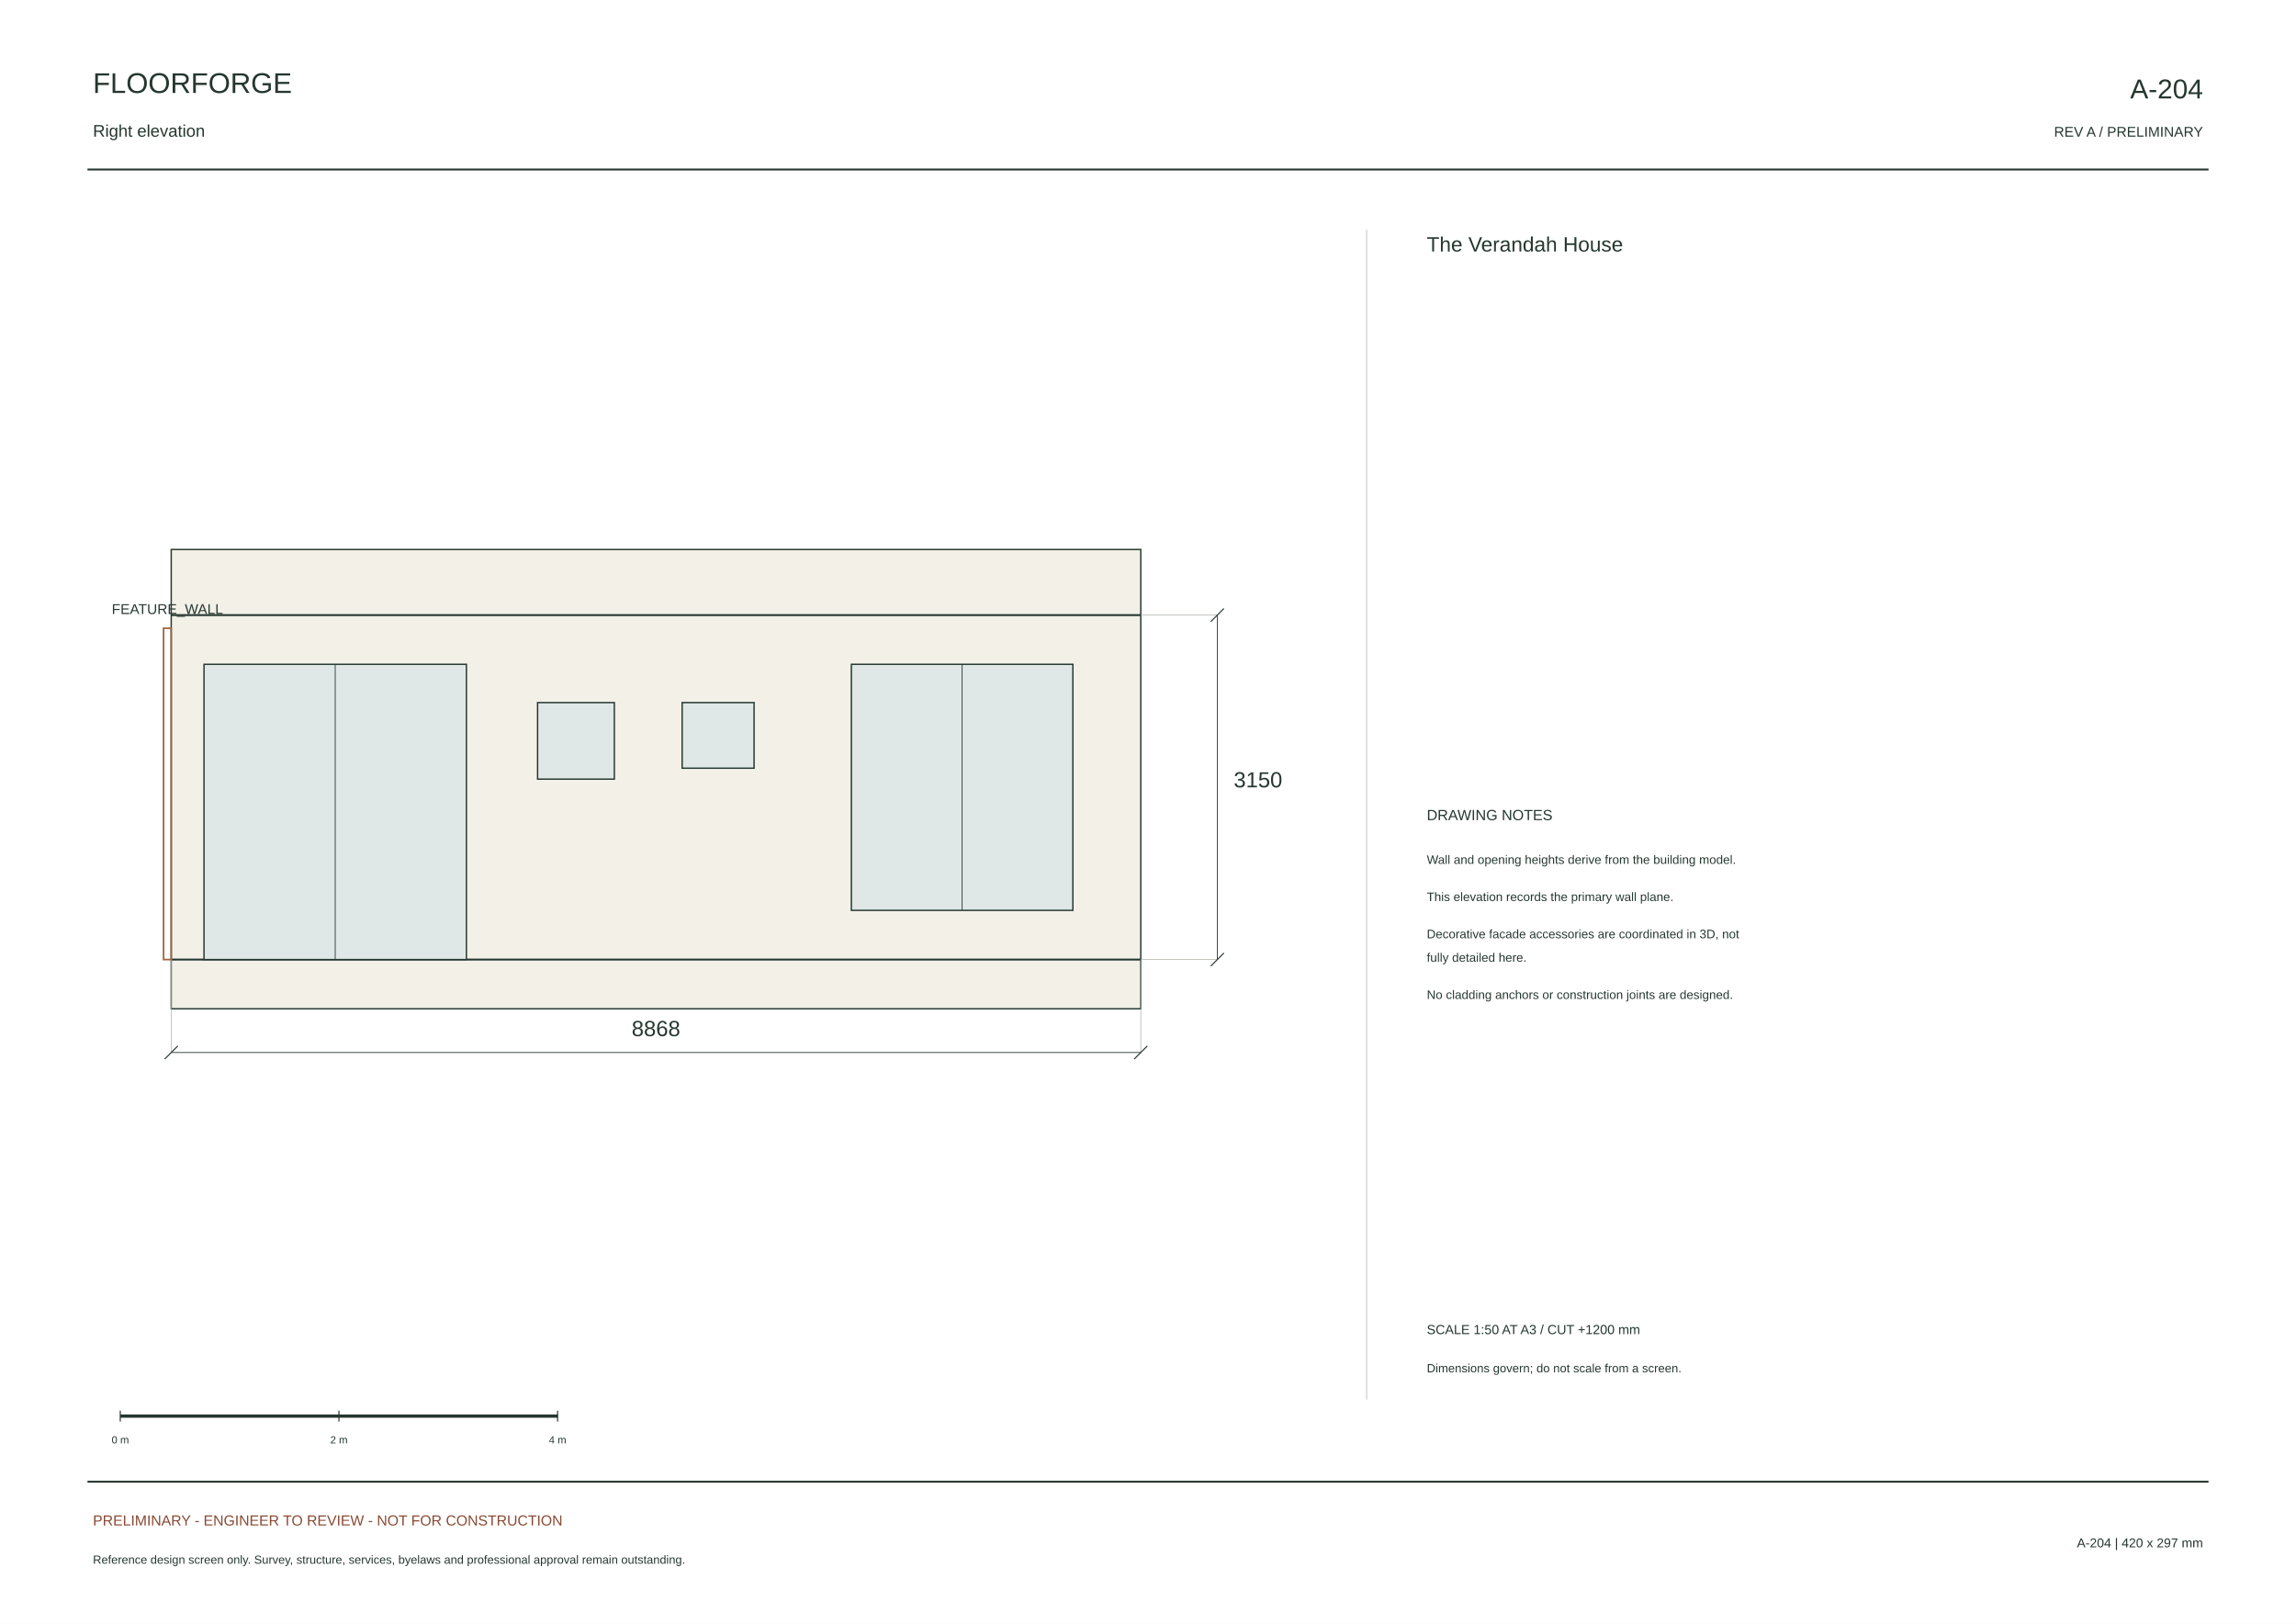
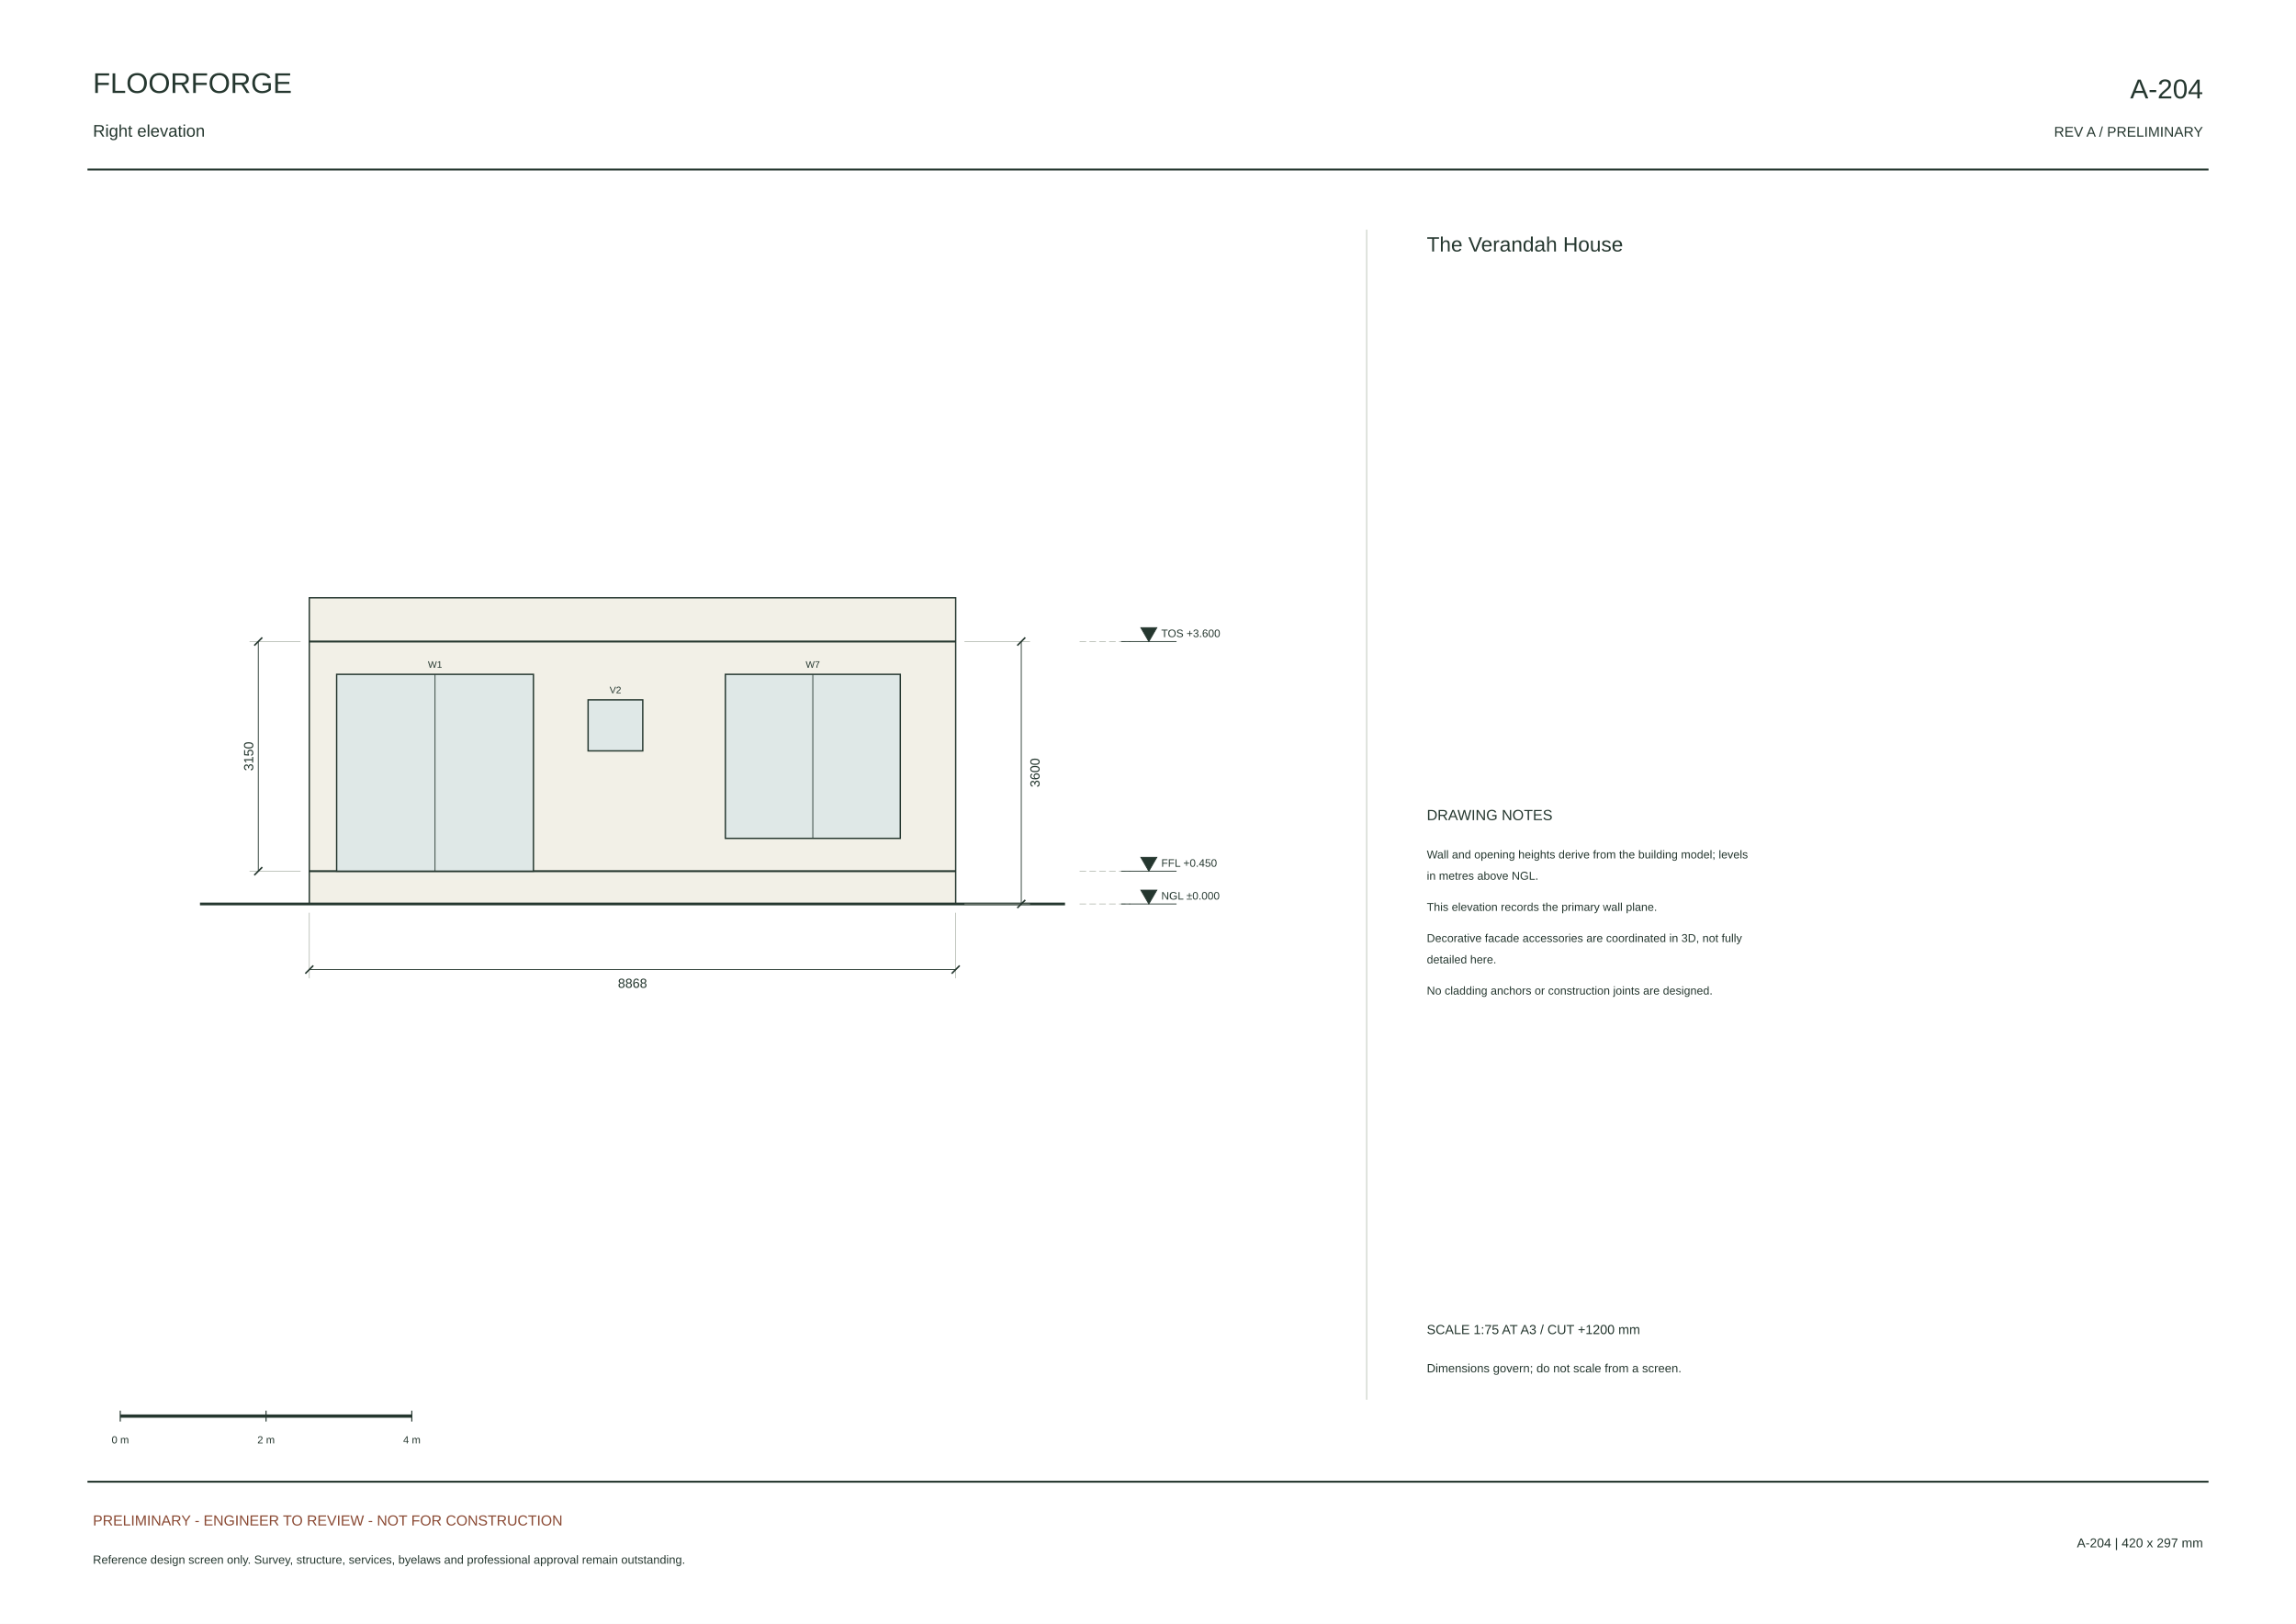
<svg xmlns="http://www.w3.org/2000/svg" width="420mm" height="297mm" viewBox="0 0 420 297">
  <rect width="420" height="297" fill="white" />
  <g font-family="Arial,Helvetica,sans-serif">
    <path d="M 16 31 H 404 M 16 271 H 404" stroke="#25372f" stroke-width=".35" />
    <text x="17" y="17" fill="#25372f" font-size="5.2" text-anchor="start">FLOORFORGE</text>
    <text x="17" y="25" fill="#25372f" font-size="3.1" text-anchor="start">Right elevation</text>
    <text x="403" y="18" fill="#25372f" font-size="5" text-anchor="end">A-204</text>
    <text x="403" y="25" fill="#25372f" font-size="2.6" text-anchor="end">REV A / PRELIMINARY</text>
-     <polygon points="31.32,184.5 208.68,184.5 208.68,100.5 31.32,100.5" fill="#f2f0e7" stroke="#25372f" stroke-width="0.25" />
-     <path d="M 31.32 175.5 L 208.68 175.5" fill="none" stroke="#25372f" stroke-width="0.35" />
-     <path d="M 31.32 112.5 L 208.68 112.5" fill="none" stroke="#25372f" stroke-width="0.35" />
-     <polygon points="37.32,175.5 85.32,175.5 85.32,121.5 37.32,121.5" fill="#dfe8e7" stroke="#25372f" stroke-width="0.25" />
-     <path d="M 61.32 175.5 L 61.32 121.5" fill="none" stroke="#25372f" stroke-width="0.15" />
-     <polygon points="98.34,142.5 112.38,142.5 112.38,128.5 98.34,128.5" fill="#dfe8e7" stroke="#25372f" stroke-width="0.25" />
-     <polygon points="124.78,140.5 137.94,140.5 137.94,128.5 124.78,128.5" fill="#dfe8e7" stroke="#25372f" stroke-width="0.25" />
-     <polygon points="155.74,166.5 196.26,166.5 196.26,121.5 155.74,121.5" fill="#dfe8e7" stroke="#25372f" stroke-width="0.25" />
-     <path d="M 176 166.5 L 176 121.5" fill="none" stroke="#25372f" stroke-width="0.15" />
-     <polygon points="29.92,175.5 31.32,175.5 31.32,114.9 29.92,114.9" fill="none" stroke="#9e653f" stroke-width="0.3" />
-     <text x="30.62" y="112.3" fill="#25372f" font-size="2.6" text-anchor="middle">FEATURE_WALL</text>
-     <path d="M 31.32 175.5 L 31.32 192.5" fill="none" stroke="#a8afa4" stroke-width="0.12" />
-     <path d="M 208.68 175.5 L 208.68 192.5" fill="none" stroke="#a8afa4" stroke-width="0.12" />
-     <path d="M 31.32 192.5 L 208.68 192.5" fill="none" stroke="#25372f" stroke-width="0.15" />
-     <path d="M 30.12 193.7 L 32.52 191.3" fill="none" stroke="#25372f" stroke-width="0.2" />
-     <path d="M 207.48 193.7 L 209.88 191.3" fill="none" stroke="#25372f" stroke-width="0.2" />
-     <text x="120" y="189.5" fill="#25372f" font-size="4.0" text-anchor="middle">8868</text>
-     <path d="M 208.68 175.5 L 222.68 175.5" fill="none" stroke="#a8afa4" stroke-width="0.12" />
-     <path d="M 208.68 112.5 L 222.68 112.5" fill="none" stroke="#a8afa4" stroke-width="0.12" />
-     <path d="M 222.68 175.5 L 222.68 112.5" fill="none" stroke="#25372f" stroke-width="0.15" />
-     <path d="M 221.48 176.7 L 223.88 174.3" fill="none" stroke="#25372f" stroke-width="0.2" />
-     <path d="M 221.48 113.7 L 223.88 111.3" fill="none" stroke="#25372f" stroke-width="0.2" />
-     <text x="225.68" y="144" fill="#25372f" font-size="4.0" text-anchor="start">3150</text>
+     <polygon points="56.58,165.333 174.82,165.333 174.82,109.333 56.58,109.333" fill="#f2f0e7" stroke="#25372f" stroke-width="0.25" />
+     <path d="M 36.58 165.333 L 194.82 165.333" fill="none" stroke="#25372f" stroke-width="0.5" />
+     <path d="M 56.58 159.333 L 174.82 159.333" fill="none" stroke="#25372f" stroke-width="0.35" />
+     <path d="M 56.58 117.333 L 174.82 117.333" fill="none" stroke="#25372f" stroke-width="0.35" />
+     <polygon points="61.58,159.333 97.58,159.333 97.58,123.333 61.58,123.333" fill="#dfe8e7" stroke="#25372f" stroke-width="0.25" />
+     <path d="M 79.58 159.333 L 79.58 123.333" fill="none" stroke="#25372f" stroke-width="0.15" />
+     <text x="79.58" y="122.133" fill="#25372f" font-size="1.733" text-anchor="middle">W1</text>
+     <polygon points="107.58,137.333 117.58,137.333 117.58,128 107.58,128" fill="#dfe8e7" stroke="#25372f" stroke-width="0.25" />
+     <text x="112.58" y="126.8" fill="#25372f" font-size="1.733" text-anchor="middle">V2</text>
+     <polygon points="132.687,153.333 164.687,153.333 164.687,123.333 132.687,123.333" fill="#dfe8e7" stroke="#25372f" stroke-width="0.25" />
+     <path d="M 148.687 153.333 L 148.687 123.333" fill="none" stroke="#25372f" stroke-width="0.15" />
+     <text x="148.687" y="122.133" fill="#25372f" font-size="1.733" text-anchor="middle">W7</text>
+     <path d="M 56.58 166.933 L 56.58 178.933" fill="none" stroke="#a8afa4" stroke-width="0.12" />
+     <path d="M 174.82 166.933 L 174.82 178.933" fill="none" stroke="#a8afa4" stroke-width="0.12" />
+     <path d="M 56.58 177.333 L 174.82 177.333" fill="none" stroke="#25372f" stroke-width="0.15" />
+     <path d="M 55.847 178.067 L 57.313 176.6" fill="none" stroke="#25372f" stroke-width="0.28" />
+     <path d="M 174.087 178.067 L 175.553 176.6" fill="none" stroke="#25372f" stroke-width="0.28" />
+     <text x="115.7" y="180.667" fill="#25372f" font-size="2.4" text-anchor="middle">8868</text>
+     <path d="M 176.42 165.333 L 188.42 165.333" fill="none" stroke="#a8afa4" stroke-width="0.12" />
+     <path d="M 176.42 117.333 L 188.42 117.333" fill="none" stroke="#a8afa4" stroke-width="0.12" />
+     <path d="M 186.82 165.333 L 186.82 117.333" fill="none" stroke="#25372f" stroke-width="0.15" />
+     <path d="M 186.087 166.067 L 187.553 164.6" fill="none" stroke="#25372f" stroke-width="0.28" />
+     <path d="M 186.087 118.067 L 187.553 116.6" fill="none" stroke="#25372f" stroke-width="0.28" />
+     <text x="190.153" y="141.333" fill="#25372f" font-size="2.4" text-anchor="middle" transform="rotate(-90.0 190.1533 141.3333)">3600</text>
+     <path d="M 54.98 159.333 L 45.647 159.333" fill="none" stroke="#a8afa4" stroke-width="0.12" />
+     <path d="M 54.98 117.333 L 45.647 117.333" fill="none" stroke="#a8afa4" stroke-width="0.12" />
+     <path d="M 47.247 159.333 L 47.247 117.333" fill="none" stroke="#25372f" stroke-width="0.15" />
+     <path d="M 46.513 160.067 L 47.98 158.6" fill="none" stroke="#25372f" stroke-width="0.28" />
+     <path d="M 46.513 118.067 L 47.98 116.6" fill="none" stroke="#25372f" stroke-width="0.28" />
+     <text x="46.313" y="138.333" fill="#25372f" font-size="2.4" text-anchor="middle" transform="rotate(-90.0 46.3133 138.3333)">3150</text>
+     <path d="M 197.487 165.333 L 206.82 165.333" fill="none" stroke="#a8afa4" stroke-width="0.12" stroke-dasharray="1.2 .6" />
+     <polygon points="208.687,162.8 211.62,162.8 210.153,165.333" fill="#25372f" stroke="#25372f" stroke-width="0.15" />
+     <path d="M 205.087 165.333 L 215.22 165.333" fill="none" stroke="#25372f" stroke-width="0.15" />
+     <text x="212.42" y="164.533" fill="#25372f" font-size="2.0" text-anchor="start">NGL ±0.000</text>
+     <path d="M 197.487 159.333 L 206.82 159.333" fill="none" stroke="#a8afa4" stroke-width="0.12" stroke-dasharray="1.2 .6" />
+     <polygon points="208.687,156.8 211.62,156.8 210.153,159.333" fill="#25372f" stroke="#25372f" stroke-width="0.15" />
+     <path d="M 205.087 159.333 L 215.22 159.333" fill="none" stroke="#25372f" stroke-width="0.15" />
+     <text x="212.42" y="158.533" fill="#25372f" font-size="2.0" text-anchor="start">FFL +0.450</text>
+     <path d="M 197.487 117.333 L 206.82 117.333" fill="none" stroke="#a8afa4" stroke-width="0.12" stroke-dasharray="1.2 .6" />
+     <polygon points="208.687,114.8 211.62,114.8 210.153,117.333" fill="#25372f" stroke="#25372f" stroke-width="0.15" />
+     <path d="M 205.087 117.333 L 215.22 117.333" fill="none" stroke="#25372f" stroke-width="0.15" />
+     <text x="212.42" y="116.533" fill="#25372f" font-size="2.0" text-anchor="start">TOS +3.600</text>
    <path d="M 250 42 V 256" stroke="#c9d0c7" stroke-width=".2" />
    <text x="261" y="46" fill="#25372f" font-size="3.8" text-anchor="start">The Verandah House</text>
    <text x="261" y="150" fill="#25372f" font-size="2.7" text-anchor="start">DRAWING NOTES</text>
-     <text x="261" y="158" fill="#25372f" font-size="2.25" text-anchor="start">Wall and opening heights derive from the building model.</text>
-     <text x="261" y="164.8" fill="#25372f" font-size="2.25" text-anchor="start">This elevation records the primary wall plane.</text>
-     <text x="261" y="171.6" fill="#25372f" font-size="2.25" text-anchor="start">Decorative facade accessories are coordinated in 3D, not</text>
-     <text x="261" y="175.9" fill="#25372f" font-size="2.25" text-anchor="start">fully detailed here.</text>
-     <text x="261" y="182.7" fill="#25372f" font-size="2.25" text-anchor="start">No cladding anchors or construction joints are designed.</text>
-     <text x="261" y="244" fill="#25372f" font-size="2.4" text-anchor="start">SCALE 1:50 AT A3 / CUT +1200 mm</text>
+     <text x="261" y="157" fill="#25372f" font-size="2.1" text-anchor="start">Wall and opening heights derive from the building model; levels</text>
+     <text x="261" y="160.9" fill="#25372f" font-size="2.1" text-anchor="start">in metres above NGL.</text>
+     <text x="261" y="166.6" fill="#25372f" font-size="2.1" text-anchor="start">This elevation records the primary wall plane.</text>
+     <text x="261" y="172.3" fill="#25372f" font-size="2.1" text-anchor="start">Decorative facade accessories are coordinated in 3D, not fully</text>
+     <text x="261" y="176.2" fill="#25372f" font-size="2.1" text-anchor="start">detailed here.</text>
+     <text x="261" y="181.9" fill="#25372f" font-size="2.1" text-anchor="start">No cladding anchors or construction joints are designed.</text>
+     <text x="261" y="244" fill="#25372f" font-size="2.4" text-anchor="start">SCALE 1:75 AT A3 / CUT +1200 mm</text>
    <text x="261" y="251" fill="#25372f" font-size="2.2" text-anchor="start">Dimensions govern; do not scale from a screen.</text>
-     <path d="M 22 259 H 102.0" stroke="#25372f" stroke-width=".6" />
+     <path d="M 22 259 H 75.333" stroke="#25372f" stroke-width=".6" />
    <path d="M 22.0 258 V 260" stroke="#25372f" stroke-width=".2" />
    <text x="22" y="264" fill="#25372f" font-size="1.9" text-anchor="middle">0 m</text>
-     <path d="M 62.0 258 V 260" stroke="#25372f" stroke-width=".2" />
-     <text x="62" y="264" fill="#25372f" font-size="1.9" text-anchor="middle">2 m</text>
-     <path d="M 102.0 258 V 260" stroke="#25372f" stroke-width=".2" />
-     <text x="102" y="264" fill="#25372f" font-size="1.9" text-anchor="middle">4 m</text>
+     <path d="M 48.667 258 V 260" stroke="#25372f" stroke-width=".2" />
+     <text x="48.667" y="264" fill="#25372f" font-size="1.9" text-anchor="middle">2 m</text>
+     <path d="M 75.333 258 V 260" stroke="#25372f" stroke-width=".2" />
+     <text x="75.333" y="264" fill="#25372f" font-size="1.9" text-anchor="middle">4 m</text>
    <text x="17" y="279" fill="#8a4933" font-size="2.65" text-anchor="start">PRELIMINARY - ENGINEER TO REVIEW - NOT FOR CONSTRUCTION</text>
    <text x="17" y="286" fill="#25372f" font-size="2.15" text-anchor="start">Reference design screen only. Survey, structure, services, byelaws and professional approval remain outstanding.</text>
    <text x="403" y="283" fill="#25372f" font-size="2.35" text-anchor="end">A-204  |  420 x 297 mm</text>
  </g>
</svg>
